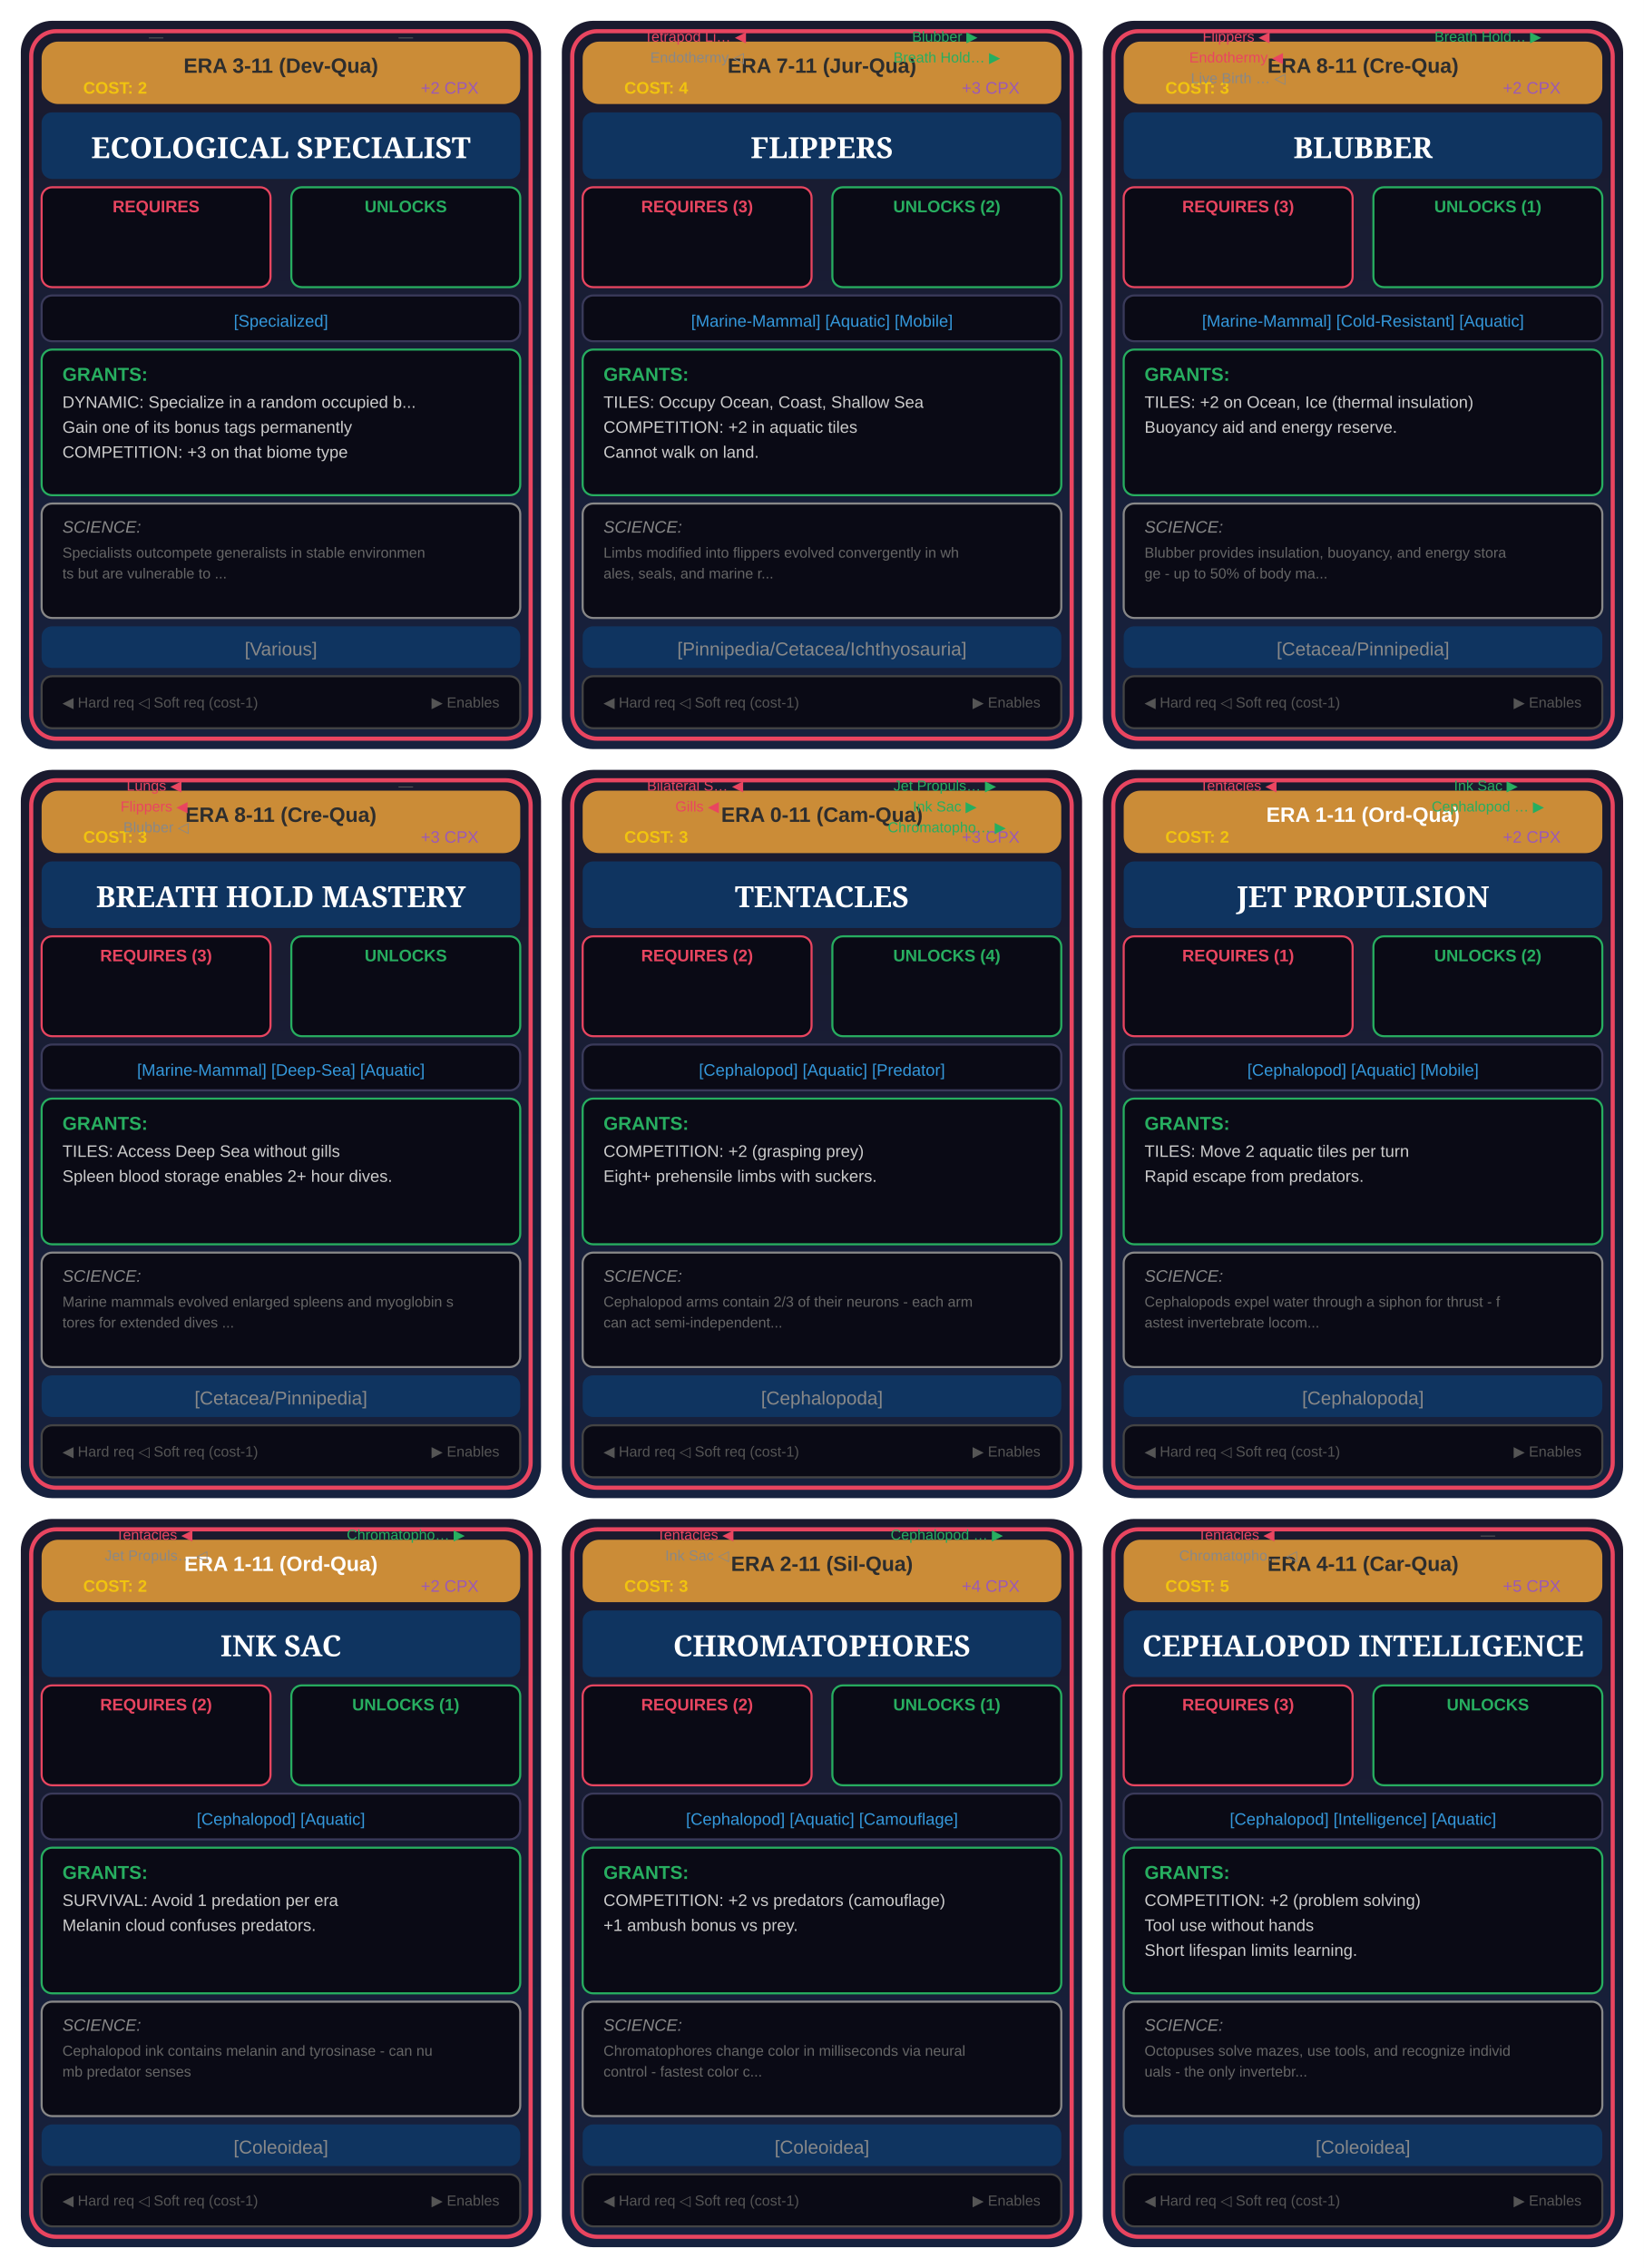
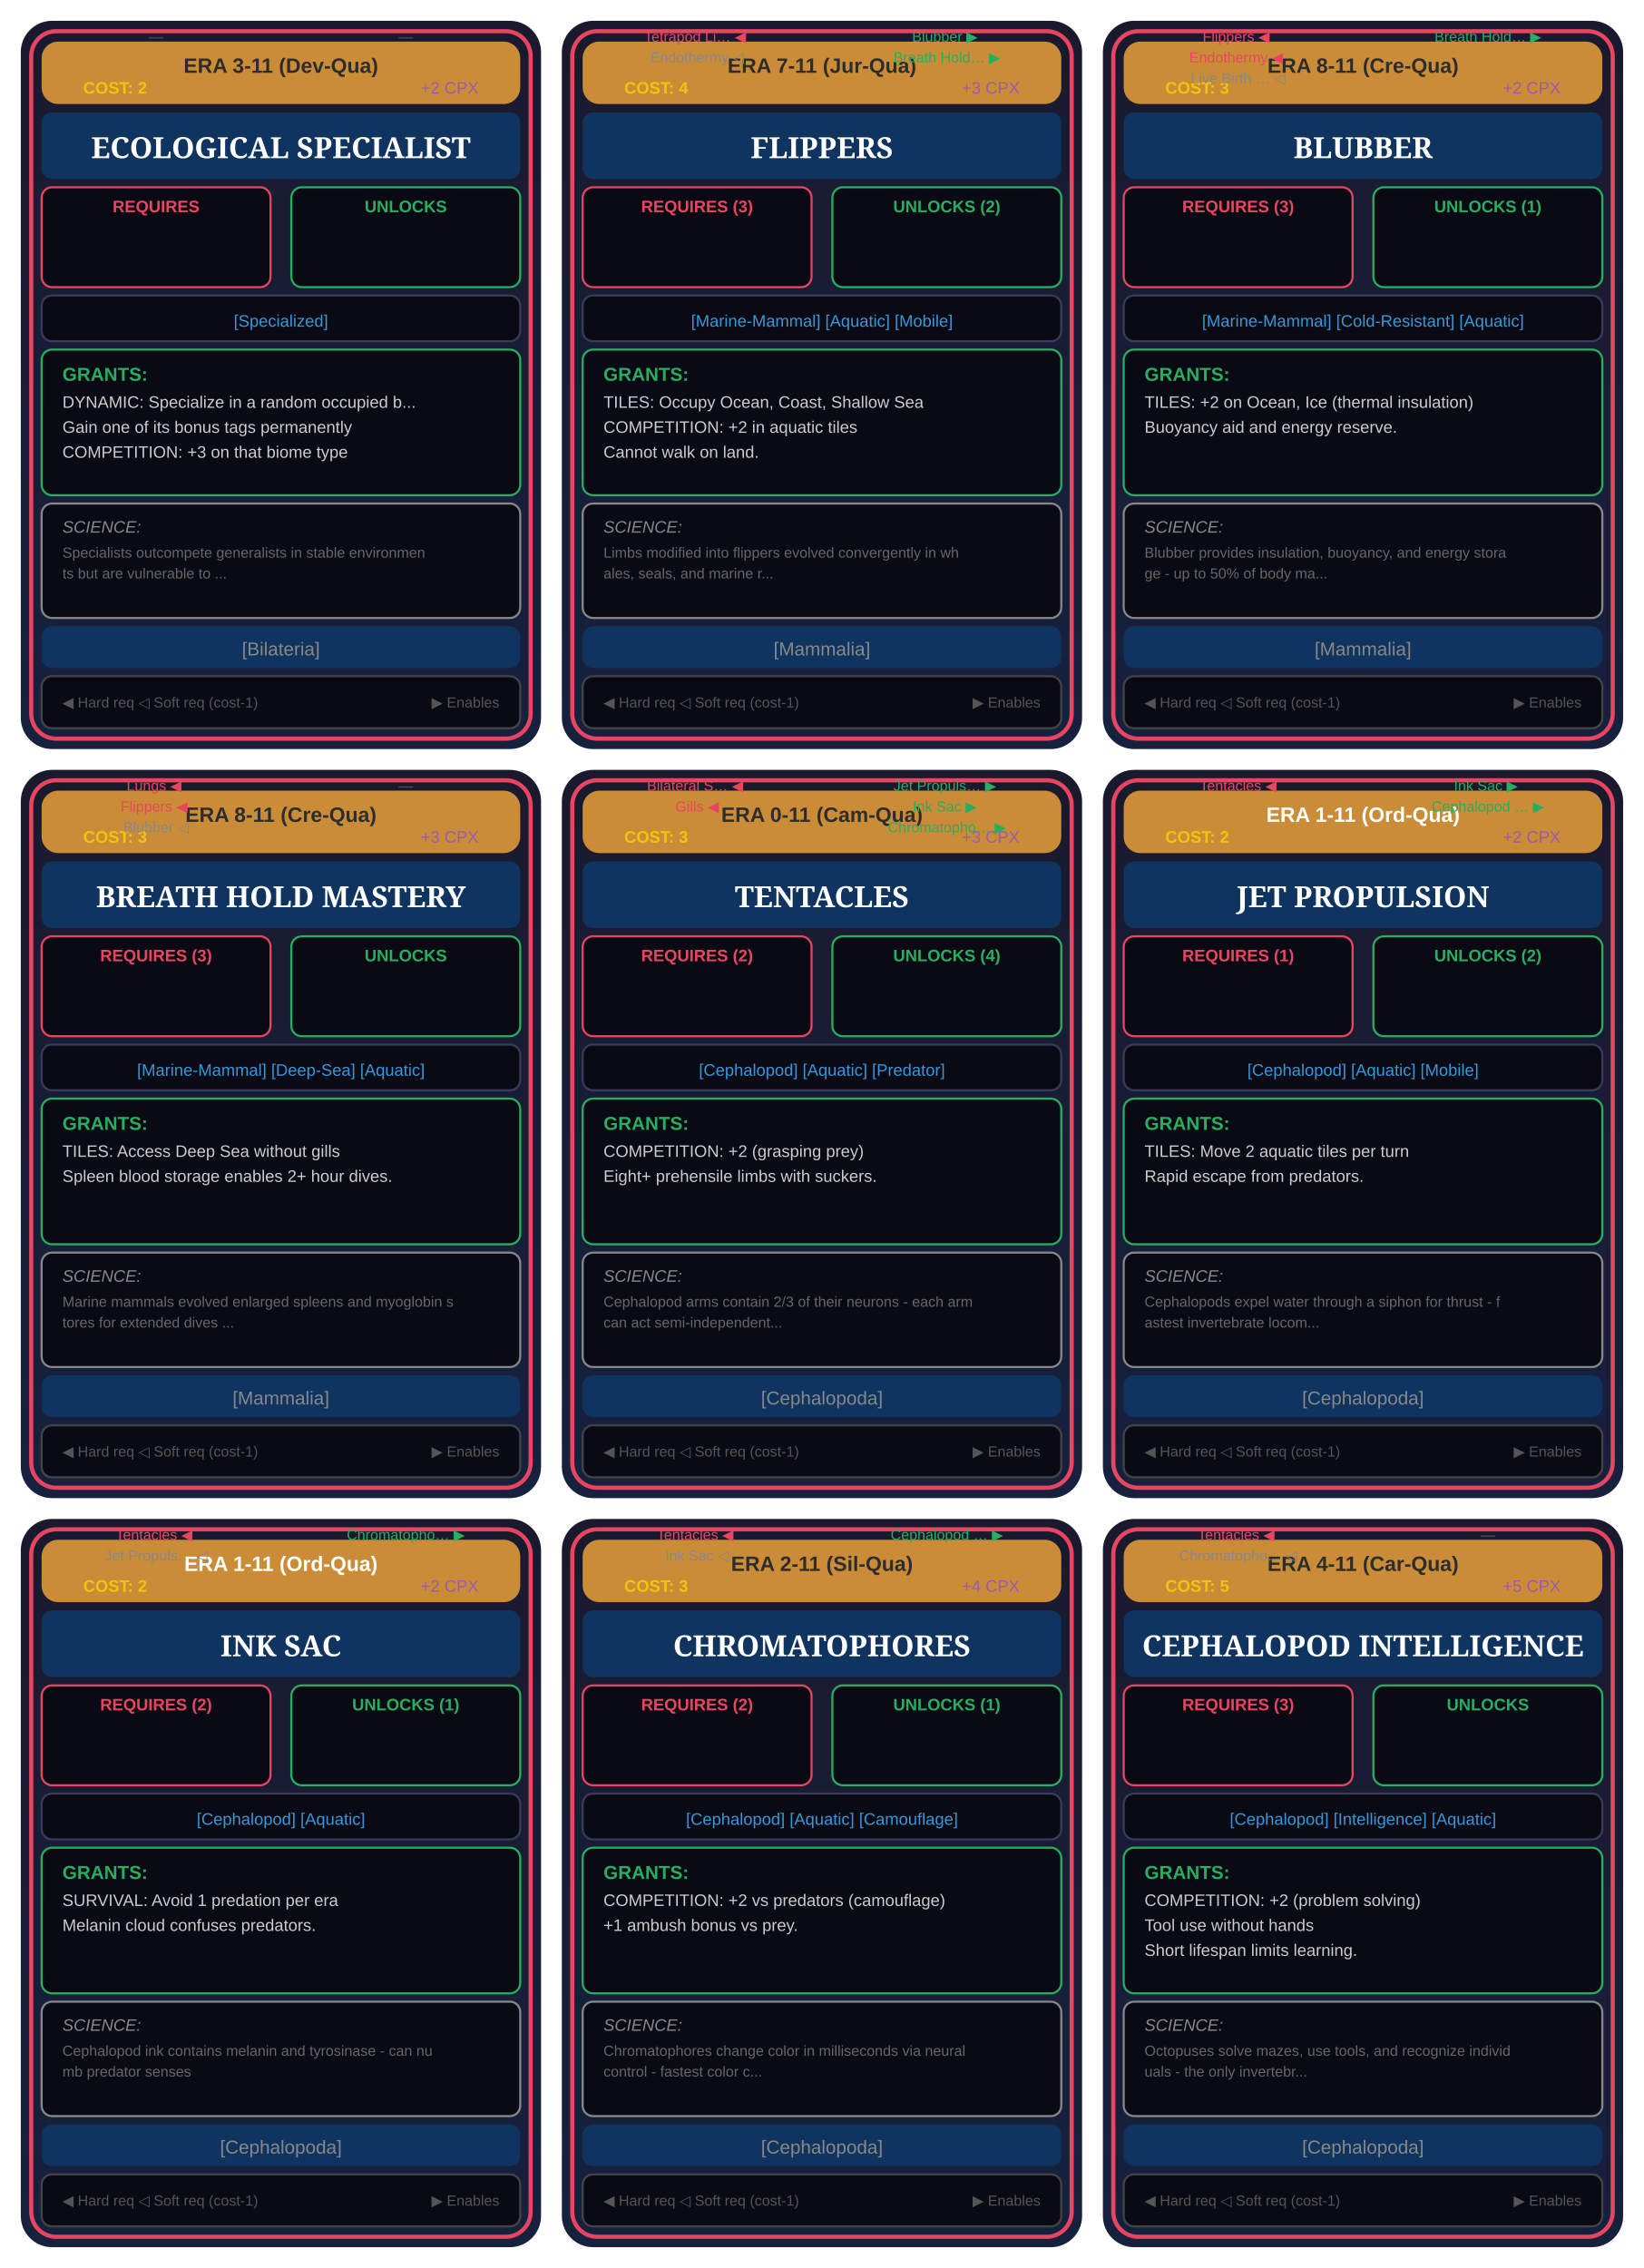
<svg xmlns="http://www.w3.org/2000/svg" viewBox="0 0 790 1090" width="790" height="1090">
  <rect width="790" height="1090" fill="#ffffff" />
  <g transform="translate(10, 10)">
    <defs>
      <linearGradient id="cardBg" x1="0%" y1="0%" x2="0%" y2="100%">
        <stop offset="0%" style="stop-color:#1a1a2e" />
        <stop offset="100%" style="stop-color:#16213e" />
      </linearGradient>
      <linearGradient id="eraGrad" x1="0%" y1="0%" x2="100%" y2="0%">
        <stop offset="0%" style="stop-color:#CB8C37" />
        <stop offset="100%" style="stop-color:#CB8C37" />
      </linearGradient>
    </defs>
    <rect width="250" height="350" fill="url(#cardBg)" rx="15" />
    <rect x="5" y="5" width="240" height="340" fill="none" stroke="#e94560" stroke-width="2" rx="12" />
    <rect x="10" y="10" width="230" height="30" fill="url(#eraGrad)" rx="8" />
    <text x="125" y="25" font-family="Arial" font-size="10" fill="#2d2d2d" text-anchor="middle" font-weight="bold">ERA 3-11 (Dev-Qua)</text>
    <text x="30" y="35" font-family="Arial" font-size="8" fill="#f1c40f" font-weight="bold">COST: 2</text>
    <text x="220" y="35" font-family="Arial" font-size="8" fill="#9b59b6" text-anchor="end">+2 CPX</text>
    <rect x="10" y="44" width="230" height="32" fill="#0f3460" rx="5" />
    <text x="125" y="66" font-family="Georgia" font-size="14" fill="#fff" text-anchor="middle" font-weight="bold">ECOLOGICAL SPECIALIST</text>
    <rect x="10" y="80" width="110" height="48" fill="#0a0a15" stroke="#e94560" rx="5" />
    <text x="65" y="92" font-family="Arial" font-size="8" fill="#e94560" text-anchor="middle" font-weight="bold">REQUIRES</text>
    <text font-family="Arial" font-size="7" text-anchor="middle">
      <tspan x="65" dy="10" fill="#555">—</tspan>
    </text>
    <rect x="130" y="80" width="110" height="48" fill="#0a0a15" stroke="#27ae60" rx="5" />
    <text x="185" y="92" font-family="Arial" font-size="8" fill="#27ae60" text-anchor="middle" font-weight="bold">UNLOCKS</text>
    <text font-family="Arial" font-size="7" text-anchor="middle">
      <tspan x="185" dy="10" fill="#555">—</tspan>
    </text>
    <rect x="10" y="132" width="230" height="22" fill="#0a0a15" stroke="#3a3a5a" rx="5" />
    <text x="125" y="147" font-family="Arial" font-size="8" fill="#3498db" text-anchor="middle">[Specialized]</text>
    <rect x="10" y="158" width="230" height="70" fill="#0a0a15" stroke="#27ae60" rx="5" />
    <text x="20" y="173" font-family="Arial" font-size="9" fill="#27ae60" font-weight="bold">GRANTS:</text>
    <text x="20" y="186" font-family="Arial" font-size="8" fill="#ccc">DYNAMIC: Specialize in a random occupied b...</text>
    <text x="20" y="198" font-family="Arial" font-size="8" fill="#ccc">Gain one of its bonus tags permanently</text>
    <text x="20" y="210" font-family="Arial" font-size="8" fill="#ccc">COMPETITION: +3 on that biome type</text>
    <rect x="10" y="232" width="230" height="55" fill="#0a0a15" stroke="#888" rx="5" />
    <text x="20" y="246" font-family="Arial" font-size="8" fill="#888" font-style="italic">SCIENCE:</text>
    <text x="20" y="258" font-family="Arial" font-size="7" fill="#666">Specialists outcompete generalists in stable environmen</text>
    <text x="20" y="268" font-family="Arial" font-size="7" fill="#666">ts but are vulnerable to ...</text>
    <rect x="10" y="291" width="230" height="20" fill="#0f3460" rx="5" />
-     <text x="125" y="305" font-family="Arial" font-size="9" fill="#888" text-anchor="middle">[Various]</text>
+     <text x="125" y="305" font-family="Arial" font-size="9" fill="#888" text-anchor="middle">[Bilateria]</text>
    <rect x="10" y="315" width="230" height="25" fill="#0a0a15" stroke="#444" rx="5" />
    <text x="20" y="330" font-family="Arial" font-size="7" fill="#555">◀ Hard req  ◁ Soft req (cost-1)</text>
    <text x="230" y="330" font-family="Arial" font-size="7" fill="#555" text-anchor="end">▶ Enables</text>
  </g>
  <g transform="translate(270, 10)">
    <defs>
      <linearGradient id="cardBg" x1="0%" y1="0%" x2="0%" y2="100%">
        <stop offset="0%" style="stop-color:#1a1a2e" />
        <stop offset="100%" style="stop-color:#16213e" />
      </linearGradient>
      <linearGradient id="eraGrad" x1="0%" y1="0%" x2="100%" y2="0%">
        <stop offset="0%" style="stop-color:#34B2E5" />
        <stop offset="100%" style="stop-color:#34B2E5" />
      </linearGradient>
    </defs>
    <rect width="250" height="350" fill="url(#cardBg)" rx="15" />
    <rect x="5" y="5" width="240" height="340" fill="none" stroke="#e94560" stroke-width="2" rx="12" />
    <rect x="10" y="10" width="230" height="30" fill="url(#eraGrad)" rx="8" />
    <text x="125" y="25" font-family="Arial" font-size="10" fill="#2d2d2d" text-anchor="middle" font-weight="bold">ERA 7-11 (Jur-Qua)</text>
    <text x="30" y="35" font-family="Arial" font-size="8" fill="#f1c40f" font-weight="bold">COST: 4</text>
    <text x="220" y="35" font-family="Arial" font-size="8" fill="#9b59b6" text-anchor="end">+3 CPX</text>
    <rect x="10" y="44" width="230" height="32" fill="#0f3460" rx="5" />
    <text x="125" y="66" font-family="Georgia" font-size="14" fill="#fff" text-anchor="middle" font-weight="bold">FLIPPERS</text>
    <rect x="10" y="80" width="110" height="48" fill="#0a0a15" stroke="#e94560" rx="5" />
    <text x="65" y="92" font-family="Arial" font-size="8" fill="#e94560" text-anchor="middle" font-weight="bold">REQUIRES (3)</text>
    <text font-family="Arial" font-size="7" text-anchor="middle">
      <tspan x="65" dy="10" fill="#e94560">Tetrapod Li… ◀</tspan>
      <tspan x="65" dy="10" fill="#888">Endothermy ◁</tspan>
    </text>
    <rect x="130" y="80" width="110" height="48" fill="#0a0a15" stroke="#27ae60" rx="5" />
    <text x="185" y="92" font-family="Arial" font-size="8" fill="#27ae60" text-anchor="middle" font-weight="bold">UNLOCKS (2)</text>
    <text font-family="Arial" font-size="7" text-anchor="middle">
      <tspan x="185" dy="10" fill="#27ae60">Blubber ▶</tspan>
      <tspan x="185" dy="10" fill="#27ae60">Breath Hold… ▶</tspan>
    </text>
    <rect x="10" y="132" width="230" height="22" fill="#0a0a15" stroke="#3a3a5a" rx="5" />
    <text x="125" y="147" font-family="Arial" font-size="8" fill="#3498db" text-anchor="middle">[Marine-Mammal] [Aquatic] [Mobile]</text>
    <rect x="10" y="158" width="230" height="70" fill="#0a0a15" stroke="#27ae60" rx="5" />
    <text x="20" y="173" font-family="Arial" font-size="9" fill="#27ae60" font-weight="bold">GRANTS:</text>
    <text x="20" y="186" font-family="Arial" font-size="8" fill="#ccc">TILES: Occupy Ocean, Coast, Shallow Sea</text>
    <text x="20" y="198" font-family="Arial" font-size="8" fill="#ccc">COMPETITION: +2 in aquatic tiles</text>
    <text x="20" y="210" font-family="Arial" font-size="8" fill="#ccc">Cannot walk on land.</text>
    <rect x="10" y="232" width="230" height="55" fill="#0a0a15" stroke="#888" rx="5" />
    <text x="20" y="246" font-family="Arial" font-size="8" fill="#888" font-style="italic">SCIENCE:</text>
    <text x="20" y="258" font-family="Arial" font-size="7" fill="#666">Limbs modified into flippers evolved convergently in wh</text>
    <text x="20" y="268" font-family="Arial" font-size="7" fill="#666">ales, seals, and marine r...</text>
    <rect x="10" y="291" width="230" height="20" fill="#0f3460" rx="5" />
-     <text x="125" y="305" font-family="Arial" font-size="9" fill="#888" text-anchor="middle">[Pinnipedia/Cetacea/Ichthyosauria]</text>
+     <text x="125" y="305" font-family="Arial" font-size="9" fill="#888" text-anchor="middle">[Mammalia]</text>
    <rect x="10" y="315" width="230" height="25" fill="#0a0a15" stroke="#444" rx="5" />
    <text x="20" y="330" font-family="Arial" font-size="7" fill="#555">◀ Hard req  ◁ Soft req (cost-1)</text>
    <text x="230" y="330" font-family="Arial" font-size="7" fill="#555" text-anchor="end">▶ Enables</text>
  </g>
  <g transform="translate(530, 10)">
    <defs>
      <linearGradient id="cardBg" x1="0%" y1="0%" x2="0%" y2="100%">
        <stop offset="0%" style="stop-color:#1a1a2e" />
        <stop offset="100%" style="stop-color:#16213e" />
      </linearGradient>
      <linearGradient id="eraGrad" x1="0%" y1="0%" x2="100%" y2="0%">
        <stop offset="0%" style="stop-color:#7FC64E" />
        <stop offset="100%" style="stop-color:#7FC64E" />
      </linearGradient>
    </defs>
    <rect width="250" height="350" fill="url(#cardBg)" rx="15" />
    <rect x="5" y="5" width="240" height="340" fill="none" stroke="#e94560" stroke-width="2" rx="12" />
    <rect x="10" y="10" width="230" height="30" fill="url(#eraGrad)" rx="8" />
    <text x="125" y="25" font-family="Arial" font-size="10" fill="#2d2d2d" text-anchor="middle" font-weight="bold">ERA 8-11 (Cre-Qua)</text>
    <text x="30" y="35" font-family="Arial" font-size="8" fill="#f1c40f" font-weight="bold">COST: 3</text>
    <text x="220" y="35" font-family="Arial" font-size="8" fill="#9b59b6" text-anchor="end">+2 CPX</text>
    <rect x="10" y="44" width="230" height="32" fill="#0f3460" rx="5" />
    <text x="125" y="66" font-family="Georgia" font-size="14" fill="#fff" text-anchor="middle" font-weight="bold">BLUBBER</text>
    <rect x="10" y="80" width="110" height="48" fill="#0a0a15" stroke="#e94560" rx="5" />
    <text x="65" y="92" font-family="Arial" font-size="8" fill="#e94560" text-anchor="middle" font-weight="bold">REQUIRES (3)</text>
    <text font-family="Arial" font-size="7" text-anchor="middle">
      <tspan x="65" dy="10" fill="#e94560">Flippers ◀</tspan>
      <tspan x="65" dy="10" fill="#e94560">Endothermy ◀</tspan>
      <tspan x="65" dy="10" fill="#888">Live Birth … ◁</tspan>
    </text>
    <rect x="130" y="80" width="110" height="48" fill="#0a0a15" stroke="#27ae60" rx="5" />
    <text x="185" y="92" font-family="Arial" font-size="8" fill="#27ae60" text-anchor="middle" font-weight="bold">UNLOCKS (1)</text>
    <text font-family="Arial" font-size="7" text-anchor="middle">
      <tspan x="185" dy="10" fill="#27ae60">Breath Hold… ▶</tspan>
    </text>
    <rect x="10" y="132" width="230" height="22" fill="#0a0a15" stroke="#3a3a5a" rx="5" />
    <text x="125" y="147" font-family="Arial" font-size="8" fill="#3498db" text-anchor="middle">[Marine-Mammal] [Cold-Resistant] [Aquatic]</text>
    <rect x="10" y="158" width="230" height="70" fill="#0a0a15" stroke="#27ae60" rx="5" />
    <text x="20" y="173" font-family="Arial" font-size="9" fill="#27ae60" font-weight="bold">GRANTS:</text>
    <text x="20" y="186" font-family="Arial" font-size="8" fill="#ccc">TILES: +2 on Ocean, Ice (thermal insulation)</text>
    <text x="20" y="198" font-family="Arial" font-size="8" fill="#ccc">Buoyancy aid and energy reserve.</text>
    <text x="20" y="210" font-family="Arial" font-size="8" fill="#ccc" />
    <rect x="10" y="232" width="230" height="55" fill="#0a0a15" stroke="#888" rx="5" />
    <text x="20" y="246" font-family="Arial" font-size="8" fill="#888" font-style="italic">SCIENCE:</text>
    <text x="20" y="258" font-family="Arial" font-size="7" fill="#666">Blubber provides insulation, buoyancy, and energy stora</text>
    <text x="20" y="268" font-family="Arial" font-size="7" fill="#666">ge - up to 50% of body ma...</text>
    <rect x="10" y="291" width="230" height="20" fill="#0f3460" rx="5" />
-     <text x="125" y="305" font-family="Arial" font-size="9" fill="#888" text-anchor="middle">[Cetacea/Pinnipedia]</text>
+     <text x="125" y="305" font-family="Arial" font-size="9" fill="#888" text-anchor="middle">[Mammalia]</text>
    <rect x="10" y="315" width="230" height="25" fill="#0a0a15" stroke="#444" rx="5" />
    <text x="20" y="330" font-family="Arial" font-size="7" fill="#555">◀ Hard req  ◁ Soft req (cost-1)</text>
    <text x="230" y="330" font-family="Arial" font-size="7" fill="#555" text-anchor="end">▶ Enables</text>
  </g>
  <g transform="translate(10, 370)">
    <defs>
      <linearGradient id="cardBg" x1="0%" y1="0%" x2="0%" y2="100%">
        <stop offset="0%" style="stop-color:#1a1a2e" />
        <stop offset="100%" style="stop-color:#16213e" />
      </linearGradient>
      <linearGradient id="eraGrad" x1="0%" y1="0%" x2="100%" y2="0%">
        <stop offset="0%" style="stop-color:#7FC64E" />
        <stop offset="100%" style="stop-color:#7FC64E" />
      </linearGradient>
    </defs>
    <rect width="250" height="350" fill="url(#cardBg)" rx="15" />
    <rect x="5" y="5" width="240" height="340" fill="none" stroke="#e94560" stroke-width="2" rx="12" />
    <rect x="10" y="10" width="230" height="30" fill="url(#eraGrad)" rx="8" />
    <text x="125" y="25" font-family="Arial" font-size="10" fill="#2d2d2d" text-anchor="middle" font-weight="bold">ERA 8-11 (Cre-Qua)</text>
    <text x="30" y="35" font-family="Arial" font-size="8" fill="#f1c40f" font-weight="bold">COST: 3</text>
    <text x="220" y="35" font-family="Arial" font-size="8" fill="#9b59b6" text-anchor="end">+3 CPX</text>
    <rect x="10" y="44" width="230" height="32" fill="#0f3460" rx="5" />
    <text x="125" y="66" font-family="Georgia" font-size="14" fill="#fff" text-anchor="middle" font-weight="bold">BREATH HOLD MASTERY</text>
    <rect x="10" y="80" width="110" height="48" fill="#0a0a15" stroke="#e94560" rx="5" />
    <text x="65" y="92" font-family="Arial" font-size="8" fill="#e94560" text-anchor="middle" font-weight="bold">REQUIRES (3)</text>
    <text font-family="Arial" font-size="7" text-anchor="middle">
      <tspan x="65" dy="10" fill="#e94560">Lungs ◀</tspan>
      <tspan x="65" dy="10" fill="#e94560">Flippers ◀</tspan>
      <tspan x="65" dy="10" fill="#888">Blubber ◁</tspan>
    </text>
    <rect x="130" y="80" width="110" height="48" fill="#0a0a15" stroke="#27ae60" rx="5" />
    <text x="185" y="92" font-family="Arial" font-size="8" fill="#27ae60" text-anchor="middle" font-weight="bold">UNLOCKS</text>
    <text font-family="Arial" font-size="7" text-anchor="middle">
      <tspan x="185" dy="10" fill="#555">—</tspan>
    </text>
    <rect x="10" y="132" width="230" height="22" fill="#0a0a15" stroke="#3a3a5a" rx="5" />
    <text x="125" y="147" font-family="Arial" font-size="8" fill="#3498db" text-anchor="middle">[Marine-Mammal] [Deep-Sea] [Aquatic]</text>
    <rect x="10" y="158" width="230" height="70" fill="#0a0a15" stroke="#27ae60" rx="5" />
    <text x="20" y="173" font-family="Arial" font-size="9" fill="#27ae60" font-weight="bold">GRANTS:</text>
    <text x="20" y="186" font-family="Arial" font-size="8" fill="#ccc">TILES: Access Deep Sea without gills</text>
    <text x="20" y="198" font-family="Arial" font-size="8" fill="#ccc">Spleen blood storage enables 2+ hour dives.</text>
    <text x="20" y="210" font-family="Arial" font-size="8" fill="#ccc" />
    <rect x="10" y="232" width="230" height="55" fill="#0a0a15" stroke="#888" rx="5" />
    <text x="20" y="246" font-family="Arial" font-size="8" fill="#888" font-style="italic">SCIENCE:</text>
    <text x="20" y="258" font-family="Arial" font-size="7" fill="#666">Marine mammals evolved enlarged spleens and myoglobin s</text>
    <text x="20" y="268" font-family="Arial" font-size="7" fill="#666">tores for extended dives ...</text>
    <rect x="10" y="291" width="230" height="20" fill="#0f3460" rx="5" />
-     <text x="125" y="305" font-family="Arial" font-size="9" fill="#888" text-anchor="middle">[Cetacea/Pinnipedia]</text>
+     <text x="125" y="305" font-family="Arial" font-size="9" fill="#888" text-anchor="middle">[Mammalia]</text>
    <rect x="10" y="315" width="230" height="25" fill="#0a0a15" stroke="#444" rx="5" />
    <text x="20" y="330" font-family="Arial" font-size="7" fill="#555">◀ Hard req  ◁ Soft req (cost-1)</text>
    <text x="230" y="330" font-family="Arial" font-size="7" fill="#555" text-anchor="end">▶ Enables</text>
  </g>
  <g transform="translate(270, 370)">
    <defs>
      <linearGradient id="cardBg" x1="0%" y1="0%" x2="0%" y2="100%">
        <stop offset="0%" style="stop-color:#1a1a2e" />
        <stop offset="100%" style="stop-color:#16213e" />
      </linearGradient>
      <linearGradient id="eraGrad" x1="0%" y1="0%" x2="100%" y2="0%">
        <stop offset="0%" style="stop-color:#F4B8D0" />
        <stop offset="100%" style="stop-color:#F4B8D0" />
      </linearGradient>
    </defs>
    <rect width="250" height="350" fill="url(#cardBg)" rx="15" />
    <rect x="5" y="5" width="240" height="340" fill="none" stroke="#e94560" stroke-width="2" rx="12" />
    <rect x="10" y="10" width="230" height="30" fill="url(#eraGrad)" rx="8" />
    <text x="125" y="25" font-family="Arial" font-size="10" fill="#2d2d2d" text-anchor="middle" font-weight="bold">ERA 0-11 (Cam-Qua)</text>
    <text x="30" y="35" font-family="Arial" font-size="8" fill="#f1c40f" font-weight="bold">COST: 3</text>
    <text x="220" y="35" font-family="Arial" font-size="8" fill="#9b59b6" text-anchor="end">+3 CPX</text>
    <rect x="10" y="44" width="230" height="32" fill="#0f3460" rx="5" />
    <text x="125" y="66" font-family="Georgia" font-size="14" fill="#fff" text-anchor="middle" font-weight="bold">TENTACLES</text>
    <rect x="10" y="80" width="110" height="48" fill="#0a0a15" stroke="#e94560" rx="5" />
    <text x="65" y="92" font-family="Arial" font-size="8" fill="#e94560" text-anchor="middle" font-weight="bold">REQUIRES (2)</text>
    <text font-family="Arial" font-size="7" text-anchor="middle">
      <tspan x="65" dy="10" fill="#e94560">Bilateral S… ◀</tspan>
      <tspan x="65" dy="10" fill="#e94560">Gills ◀</tspan>
    </text>
    <rect x="130" y="80" width="110" height="48" fill="#0a0a15" stroke="#27ae60" rx="5" />
    <text x="185" y="92" font-family="Arial" font-size="8" fill="#27ae60" text-anchor="middle" font-weight="bold">UNLOCKS (4)</text>
    <text font-family="Arial" font-size="7" text-anchor="middle">
      <tspan x="185" dy="10" fill="#27ae60">Jet Propuls… ▶</tspan>
      <tspan x="185" dy="10" fill="#27ae60">Ink Sac ▶</tspan>
      <tspan x="185" dy="10" fill="#27ae60">Chromatopho… ▶</tspan>
    </text>
    <rect x="10" y="132" width="230" height="22" fill="#0a0a15" stroke="#3a3a5a" rx="5" />
    <text x="125" y="147" font-family="Arial" font-size="8" fill="#3498db" text-anchor="middle">[Cephalopod] [Aquatic] [Predator]</text>
    <rect x="10" y="158" width="230" height="70" fill="#0a0a15" stroke="#27ae60" rx="5" />
    <text x="20" y="173" font-family="Arial" font-size="9" fill="#27ae60" font-weight="bold">GRANTS:</text>
    <text x="20" y="186" font-family="Arial" font-size="8" fill="#ccc">COMPETITION: +2 (grasping prey)</text>
    <text x="20" y="198" font-family="Arial" font-size="8" fill="#ccc">Eight+ prehensile limbs with suckers.</text>
    <text x="20" y="210" font-family="Arial" font-size="8" fill="#ccc" />
    <rect x="10" y="232" width="230" height="55" fill="#0a0a15" stroke="#888" rx="5" />
    <text x="20" y="246" font-family="Arial" font-size="8" fill="#888" font-style="italic">SCIENCE:</text>
    <text x="20" y="258" font-family="Arial" font-size="7" fill="#666">Cephalopod arms contain 2/3 of their neurons - each arm</text>
    <text x="20" y="268" font-family="Arial" font-size="7" fill="#666"> can act semi-independent...</text>
    <rect x="10" y="291" width="230" height="20" fill="#0f3460" rx="5" />
    <text x="125" y="305" font-family="Arial" font-size="9" fill="#888" text-anchor="middle">[Cephalopoda]</text>
    <rect x="10" y="315" width="230" height="25" fill="#0a0a15" stroke="#444" rx="5" />
    <text x="20" y="330" font-family="Arial" font-size="7" fill="#555">◀ Hard req  ◁ Soft req (cost-1)</text>
    <text x="230" y="330" font-family="Arial" font-size="7" fill="#555" text-anchor="end">▶ Enables</text>
  </g>
  <g transform="translate(530, 370)">
    <defs>
      <linearGradient id="cardBg" x1="0%" y1="0%" x2="0%" y2="100%">
        <stop offset="0%" style="stop-color:#1a1a2e" />
        <stop offset="100%" style="stop-color:#16213e" />
      </linearGradient>
      <linearGradient id="eraGrad" x1="0%" y1="0%" x2="100%" y2="0%">
        <stop offset="0%" style="stop-color:#009270" />
        <stop offset="100%" style="stop-color:#009270" />
      </linearGradient>
    </defs>
    <rect width="250" height="350" fill="url(#cardBg)" rx="15" />
    <rect x="5" y="5" width="240" height="340" fill="none" stroke="#e94560" stroke-width="2" rx="12" />
    <rect x="10" y="10" width="230" height="30" fill="url(#eraGrad)" rx="8" />
    <text x="125" y="25" font-family="Arial" font-size="10" fill="#ffffff" text-anchor="middle" font-weight="bold">ERA 1-11 (Ord-Qua)</text>
    <text x="30" y="35" font-family="Arial" font-size="8" fill="#f1c40f" font-weight="bold">COST: 2</text>
    <text x="220" y="35" font-family="Arial" font-size="8" fill="#9b59b6" text-anchor="end">+2 CPX</text>
    <rect x="10" y="44" width="230" height="32" fill="#0f3460" rx="5" />
    <text x="125" y="66" font-family="Georgia" font-size="14" fill="#fff" text-anchor="middle" font-weight="bold">JET PROPULSION</text>
    <rect x="10" y="80" width="110" height="48" fill="#0a0a15" stroke="#e94560" rx="5" />
    <text x="65" y="92" font-family="Arial" font-size="8" fill="#e94560" text-anchor="middle" font-weight="bold">REQUIRES (1)</text>
    <text font-family="Arial" font-size="7" text-anchor="middle">
      <tspan x="65" dy="10" fill="#e94560">Tentacles ◀</tspan>
    </text>
    <rect x="130" y="80" width="110" height="48" fill="#0a0a15" stroke="#27ae60" rx="5" />
    <text x="185" y="92" font-family="Arial" font-size="8" fill="#27ae60" text-anchor="middle" font-weight="bold">UNLOCKS (2)</text>
    <text font-family="Arial" font-size="7" text-anchor="middle">
      <tspan x="185" dy="10" fill="#27ae60">Ink Sac ▶</tspan>
      <tspan x="185" dy="10" fill="#27ae60">Cephalopod … ▶</tspan>
    </text>
    <rect x="10" y="132" width="230" height="22" fill="#0a0a15" stroke="#3a3a5a" rx="5" />
    <text x="125" y="147" font-family="Arial" font-size="8" fill="#3498db" text-anchor="middle">[Cephalopod] [Aquatic] [Mobile]</text>
    <rect x="10" y="158" width="230" height="70" fill="#0a0a15" stroke="#27ae60" rx="5" />
    <text x="20" y="173" font-family="Arial" font-size="9" fill="#27ae60" font-weight="bold">GRANTS:</text>
    <text x="20" y="186" font-family="Arial" font-size="8" fill="#ccc">TILES: Move 2 aquatic tiles per turn</text>
    <text x="20" y="198" font-family="Arial" font-size="8" fill="#ccc">Rapid escape from predators.</text>
    <text x="20" y="210" font-family="Arial" font-size="8" fill="#ccc" />
    <rect x="10" y="232" width="230" height="55" fill="#0a0a15" stroke="#888" rx="5" />
    <text x="20" y="246" font-family="Arial" font-size="8" fill="#888" font-style="italic">SCIENCE:</text>
    <text x="20" y="258" font-family="Arial" font-size="7" fill="#666">Cephalopods expel water through a siphon for thrust - f</text>
    <text x="20" y="268" font-family="Arial" font-size="7" fill="#666">astest invertebrate locom...</text>
    <rect x="10" y="291" width="230" height="20" fill="#0f3460" rx="5" />
    <text x="125" y="305" font-family="Arial" font-size="9" fill="#888" text-anchor="middle">[Cephalopoda]</text>
    <rect x="10" y="315" width="230" height="25" fill="#0a0a15" stroke="#444" rx="5" />
    <text x="20" y="330" font-family="Arial" font-size="7" fill="#555">◀ Hard req  ◁ Soft req (cost-1)</text>
    <text x="230" y="330" font-family="Arial" font-size="7" fill="#555" text-anchor="end">▶ Enables</text>
  </g>
  <g transform="translate(10, 730)">
    <defs>
      <linearGradient id="cardBg" x1="0%" y1="0%" x2="0%" y2="100%">
        <stop offset="0%" style="stop-color:#1a1a2e" />
        <stop offset="100%" style="stop-color:#16213e" />
      </linearGradient>
      <linearGradient id="eraGrad" x1="0%" y1="0%" x2="100%" y2="0%">
        <stop offset="0%" style="stop-color:#009270" />
        <stop offset="100%" style="stop-color:#009270" />
      </linearGradient>
    </defs>
    <rect width="250" height="350" fill="url(#cardBg)" rx="15" />
    <rect x="5" y="5" width="240" height="340" fill="none" stroke="#e94560" stroke-width="2" rx="12" />
    <rect x="10" y="10" width="230" height="30" fill="url(#eraGrad)" rx="8" />
    <text x="125" y="25" font-family="Arial" font-size="10" fill="#ffffff" text-anchor="middle" font-weight="bold">ERA 1-11 (Ord-Qua)</text>
    <text x="30" y="35" font-family="Arial" font-size="8" fill="#f1c40f" font-weight="bold">COST: 2</text>
    <text x="220" y="35" font-family="Arial" font-size="8" fill="#9b59b6" text-anchor="end">+2 CPX</text>
    <rect x="10" y="44" width="230" height="32" fill="#0f3460" rx="5" />
    <text x="125" y="66" font-family="Georgia" font-size="14" fill="#fff" text-anchor="middle" font-weight="bold">INK SAC</text>
    <rect x="10" y="80" width="110" height="48" fill="#0a0a15" stroke="#e94560" rx="5" />
    <text x="65" y="92" font-family="Arial" font-size="8" fill="#e94560" text-anchor="middle" font-weight="bold">REQUIRES (2)</text>
    <text font-family="Arial" font-size="7" text-anchor="middle">
      <tspan x="65" dy="10" fill="#e94560">Tentacles ◀</tspan>
      <tspan x="65" dy="10" fill="#888">Jet Propuls… ◁</tspan>
    </text>
    <rect x="130" y="80" width="110" height="48" fill="#0a0a15" stroke="#27ae60" rx="5" />
    <text x="185" y="92" font-family="Arial" font-size="8" fill="#27ae60" text-anchor="middle" font-weight="bold">UNLOCKS (1)</text>
    <text font-family="Arial" font-size="7" text-anchor="middle">
      <tspan x="185" dy="10" fill="#27ae60">Chromatopho… ▶</tspan>
    </text>
    <rect x="10" y="132" width="230" height="22" fill="#0a0a15" stroke="#3a3a5a" rx="5" />
    <text x="125" y="147" font-family="Arial" font-size="8" fill="#3498db" text-anchor="middle">[Cephalopod] [Aquatic]</text>
    <rect x="10" y="158" width="230" height="70" fill="#0a0a15" stroke="#27ae60" rx="5" />
    <text x="20" y="173" font-family="Arial" font-size="9" fill="#27ae60" font-weight="bold">GRANTS:</text>
    <text x="20" y="186" font-family="Arial" font-size="8" fill="#ccc">SURVIVAL: Avoid 1 predation per era</text>
    <text x="20" y="198" font-family="Arial" font-size="8" fill="#ccc">Melanin cloud confuses predators.</text>
    <text x="20" y="210" font-family="Arial" font-size="8" fill="#ccc" />
    <rect x="10" y="232" width="230" height="55" fill="#0a0a15" stroke="#888" rx="5" />
    <text x="20" y="246" font-family="Arial" font-size="8" fill="#888" font-style="italic">SCIENCE:</text>
    <text x="20" y="258" font-family="Arial" font-size="7" fill="#666">Cephalopod ink contains melanin and tyrosinase - can nu</text>
    <text x="20" y="268" font-family="Arial" font-size="7" fill="#666">mb predator senses</text>
    <rect x="10" y="291" width="230" height="20" fill="#0f3460" rx="5" />
-     <text x="125" y="305" font-family="Arial" font-size="9" fill="#888" text-anchor="middle">[Coleoidea]</text>
+     <text x="125" y="305" font-family="Arial" font-size="9" fill="#888" text-anchor="middle">[Cephalopoda]</text>
    <rect x="10" y="315" width="230" height="25" fill="#0a0a15" stroke="#444" rx="5" />
    <text x="20" y="330" font-family="Arial" font-size="7" fill="#555">◀ Hard req  ◁ Soft req (cost-1)</text>
    <text x="230" y="330" font-family="Arial" font-size="7" fill="#555" text-anchor="end">▶ Enables</text>
  </g>
  <g transform="translate(270, 730)">
    <defs>
      <linearGradient id="cardBg" x1="0%" y1="0%" x2="0%" y2="100%">
        <stop offset="0%" style="stop-color:#1a1a2e" />
        <stop offset="100%" style="stop-color:#16213e" />
      </linearGradient>
      <linearGradient id="eraGrad" x1="0%" y1="0%" x2="100%" y2="0%">
        <stop offset="0%" style="stop-color:#B3E1D2" />
        <stop offset="100%" style="stop-color:#B3E1D2" />
      </linearGradient>
    </defs>
    <rect width="250" height="350" fill="url(#cardBg)" rx="15" />
    <rect x="5" y="5" width="240" height="340" fill="none" stroke="#e94560" stroke-width="2" rx="12" />
    <rect x="10" y="10" width="230" height="30" fill="url(#eraGrad)" rx="8" />
    <text x="125" y="25" font-family="Arial" font-size="10" fill="#2d2d2d" text-anchor="middle" font-weight="bold">ERA 2-11 (Sil-Qua)</text>
    <text x="30" y="35" font-family="Arial" font-size="8" fill="#f1c40f" font-weight="bold">COST: 3</text>
    <text x="220" y="35" font-family="Arial" font-size="8" fill="#9b59b6" text-anchor="end">+4 CPX</text>
    <rect x="10" y="44" width="230" height="32" fill="#0f3460" rx="5" />
    <text x="125" y="66" font-family="Georgia" font-size="14" fill="#fff" text-anchor="middle" font-weight="bold">CHROMATOPHORES</text>
    <rect x="10" y="80" width="110" height="48" fill="#0a0a15" stroke="#e94560" rx="5" />
    <text x="65" y="92" font-family="Arial" font-size="8" fill="#e94560" text-anchor="middle" font-weight="bold">REQUIRES (2)</text>
    <text font-family="Arial" font-size="7" text-anchor="middle">
      <tspan x="65" dy="10" fill="#e94560">Tentacles ◀</tspan>
      <tspan x="65" dy="10" fill="#888">Ink Sac ◁</tspan>
    </text>
    <rect x="130" y="80" width="110" height="48" fill="#0a0a15" stroke="#27ae60" rx="5" />
    <text x="185" y="92" font-family="Arial" font-size="8" fill="#27ae60" text-anchor="middle" font-weight="bold">UNLOCKS (1)</text>
    <text font-family="Arial" font-size="7" text-anchor="middle">
      <tspan x="185" dy="10" fill="#27ae60">Cephalopod … ▶</tspan>
    </text>
    <rect x="10" y="132" width="230" height="22" fill="#0a0a15" stroke="#3a3a5a" rx="5" />
    <text x="125" y="147" font-family="Arial" font-size="8" fill="#3498db" text-anchor="middle">[Cephalopod] [Aquatic] [Camouflage]</text>
    <rect x="10" y="158" width="230" height="70" fill="#0a0a15" stroke="#27ae60" rx="5" />
    <text x="20" y="173" font-family="Arial" font-size="9" fill="#27ae60" font-weight="bold">GRANTS:</text>
    <text x="20" y="186" font-family="Arial" font-size="8" fill="#ccc">COMPETITION: +2 vs predators (camouflage)</text>
    <text x="20" y="198" font-family="Arial" font-size="8" fill="#ccc">+1 ambush bonus vs prey.</text>
    <text x="20" y="210" font-family="Arial" font-size="8" fill="#ccc" />
    <rect x="10" y="232" width="230" height="55" fill="#0a0a15" stroke="#888" rx="5" />
    <text x="20" y="246" font-family="Arial" font-size="8" fill="#888" font-style="italic">SCIENCE:</text>
    <text x="20" y="258" font-family="Arial" font-size="7" fill="#666">Chromatophores change color in milliseconds via neural </text>
    <text x="20" y="268" font-family="Arial" font-size="7" fill="#666">control - fastest color c...</text>
    <rect x="10" y="291" width="230" height="20" fill="#0f3460" rx="5" />
-     <text x="125" y="305" font-family="Arial" font-size="9" fill="#888" text-anchor="middle">[Coleoidea]</text>
+     <text x="125" y="305" font-family="Arial" font-size="9" fill="#888" text-anchor="middle">[Cephalopoda]</text>
    <rect x="10" y="315" width="230" height="25" fill="#0a0a15" stroke="#444" rx="5" />
    <text x="20" y="330" font-family="Arial" font-size="7" fill="#555">◀ Hard req  ◁ Soft req (cost-1)</text>
    <text x="230" y="330" font-family="Arial" font-size="7" fill="#555" text-anchor="end">▶ Enables</text>
  </g>
  <g transform="translate(530, 730)">
    <defs>
      <linearGradient id="cardBg" x1="0%" y1="0%" x2="0%" y2="100%">
        <stop offset="0%" style="stop-color:#1a1a2e" />
        <stop offset="100%" style="stop-color:#16213e" />
      </linearGradient>
      <linearGradient id="eraGrad" x1="0%" y1="0%" x2="100%" y2="0%">
        <stop offset="0%" style="stop-color:#67A599" />
        <stop offset="100%" style="stop-color:#67A599" />
      </linearGradient>
    </defs>
    <rect width="250" height="350" fill="url(#cardBg)" rx="15" />
    <rect x="5" y="5" width="240" height="340" fill="none" stroke="#e94560" stroke-width="2" rx="12" />
    <rect x="10" y="10" width="230" height="30" fill="url(#eraGrad)" rx="8" />
    <text x="125" y="25" font-family="Arial" font-size="10" fill="#2d2d2d" text-anchor="middle" font-weight="bold">ERA 4-11 (Car-Qua)</text>
    <text x="30" y="35" font-family="Arial" font-size="8" fill="#f1c40f" font-weight="bold">COST: 5</text>
    <text x="220" y="35" font-family="Arial" font-size="8" fill="#9b59b6" text-anchor="end">+5 CPX</text>
    <rect x="10" y="44" width="230" height="32" fill="#0f3460" rx="5" />
    <text x="125" y="66" font-family="Georgia" font-size="14" fill="#fff" text-anchor="middle" font-weight="bold">CEPHALOPOD INTELLIGENCE</text>
    <rect x="10" y="80" width="110" height="48" fill="#0a0a15" stroke="#e94560" rx="5" />
    <text x="65" y="92" font-family="Arial" font-size="8" fill="#e94560" text-anchor="middle" font-weight="bold">REQUIRES (3)</text>
    <text font-family="Arial" font-size="7" text-anchor="middle">
      <tspan x="65" dy="10" fill="#e94560">Tentacles ◀</tspan>
      <tspan x="65" dy="10" fill="#888">Chromatopho… ◁</tspan>
    </text>
    <rect x="130" y="80" width="110" height="48" fill="#0a0a15" stroke="#27ae60" rx="5" />
    <text x="185" y="92" font-family="Arial" font-size="8" fill="#27ae60" text-anchor="middle" font-weight="bold">UNLOCKS</text>
    <text font-family="Arial" font-size="7" text-anchor="middle">
      <tspan x="185" dy="10" fill="#555">—</tspan>
    </text>
    <rect x="10" y="132" width="230" height="22" fill="#0a0a15" stroke="#3a3a5a" rx="5" />
    <text x="125" y="147" font-family="Arial" font-size="8" fill="#3498db" text-anchor="middle">[Cephalopod] [Intelligence] [Aquatic]</text>
    <rect x="10" y="158" width="230" height="70" fill="#0a0a15" stroke="#27ae60" rx="5" />
    <text x="20" y="173" font-family="Arial" font-size="9" fill="#27ae60" font-weight="bold">GRANTS:</text>
    <text x="20" y="186" font-family="Arial" font-size="8" fill="#ccc">COMPETITION: +2 (problem solving)</text>
    <text x="20" y="198" font-family="Arial" font-size="8" fill="#ccc">Tool use without hands</text>
    <text x="20" y="210" font-family="Arial" font-size="8" fill="#ccc">Short lifespan limits learning.</text>
    <rect x="10" y="232" width="230" height="55" fill="#0a0a15" stroke="#888" rx="5" />
    <text x="20" y="246" font-family="Arial" font-size="8" fill="#888" font-style="italic">SCIENCE:</text>
    <text x="20" y="258" font-family="Arial" font-size="7" fill="#666">Octopuses solve mazes, use tools, and recognize individ</text>
    <text x="20" y="268" font-family="Arial" font-size="7" fill="#666">uals - the only invertebr...</text>
    <rect x="10" y="291" width="230" height="20" fill="#0f3460" rx="5" />
-     <text x="125" y="305" font-family="Arial" font-size="9" fill="#888" text-anchor="middle">[Coleoidea]</text>
+     <text x="125" y="305" font-family="Arial" font-size="9" fill="#888" text-anchor="middle">[Cephalopoda]</text>
    <rect x="10" y="315" width="230" height="25" fill="#0a0a15" stroke="#444" rx="5" />
    <text x="20" y="330" font-family="Arial" font-size="7" fill="#555">◀ Hard req  ◁ Soft req (cost-1)</text>
    <text x="230" y="330" font-family="Arial" font-size="7" fill="#555" text-anchor="end">▶ Enables</text>
  </g>
</svg>
